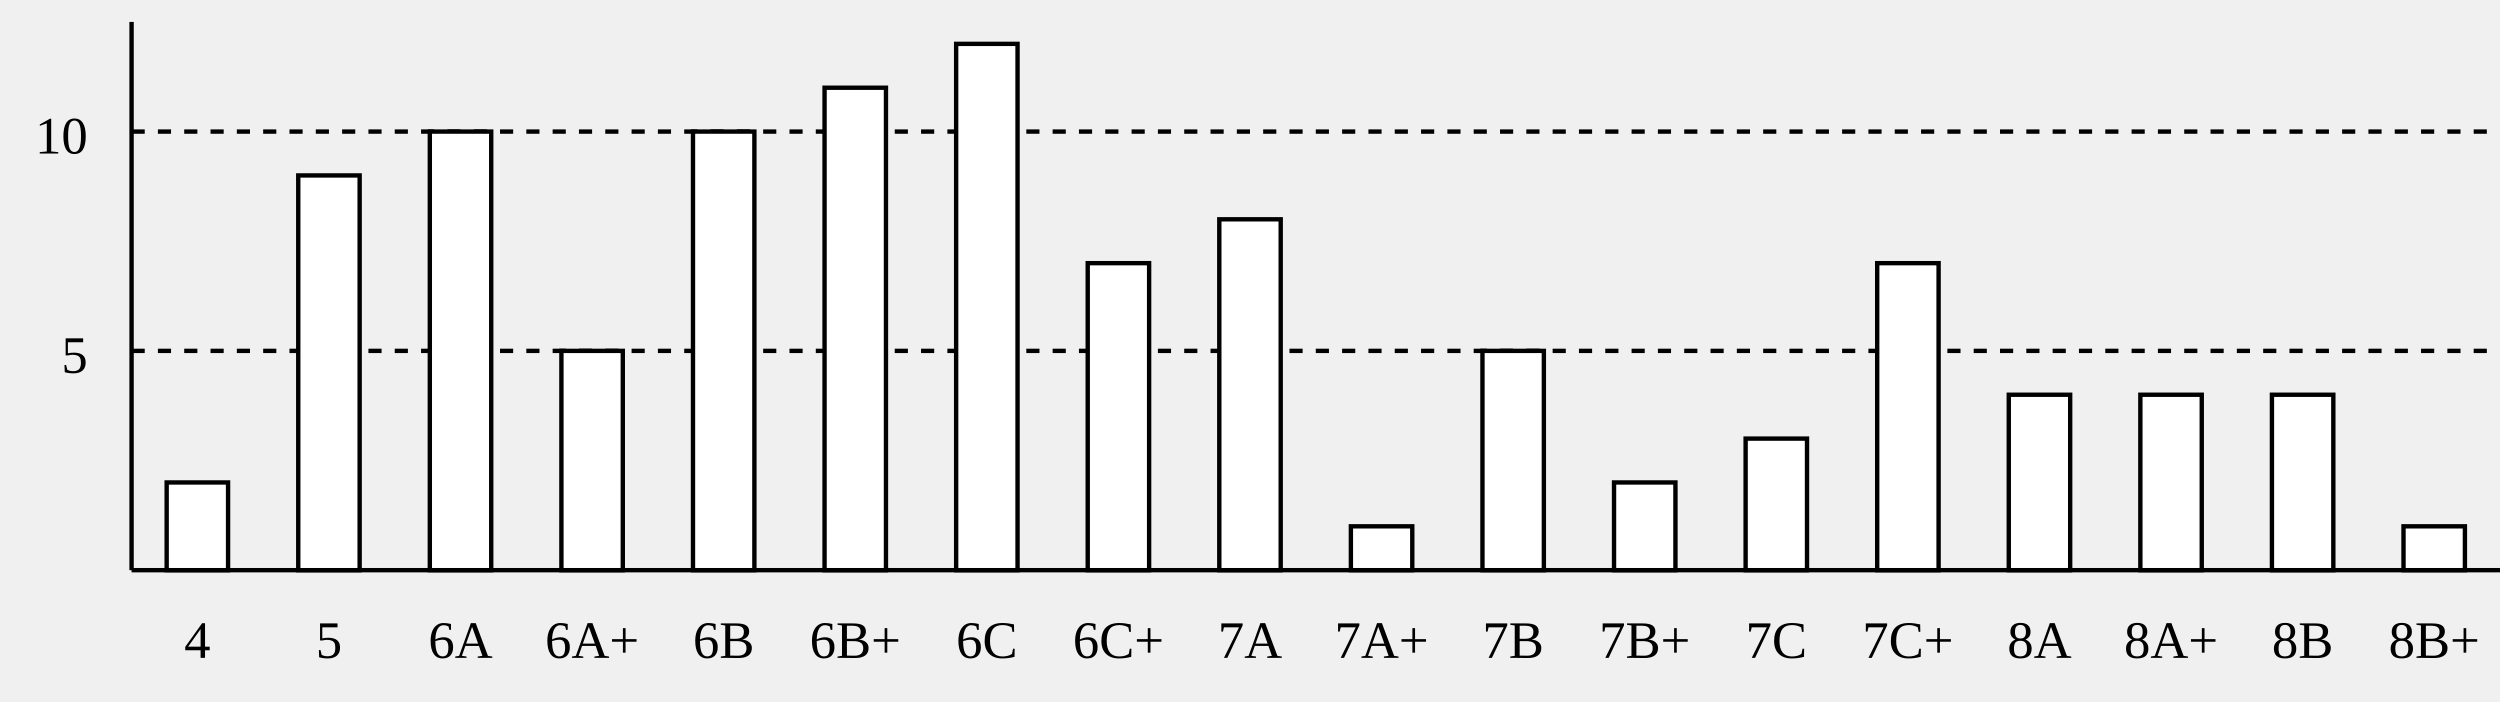
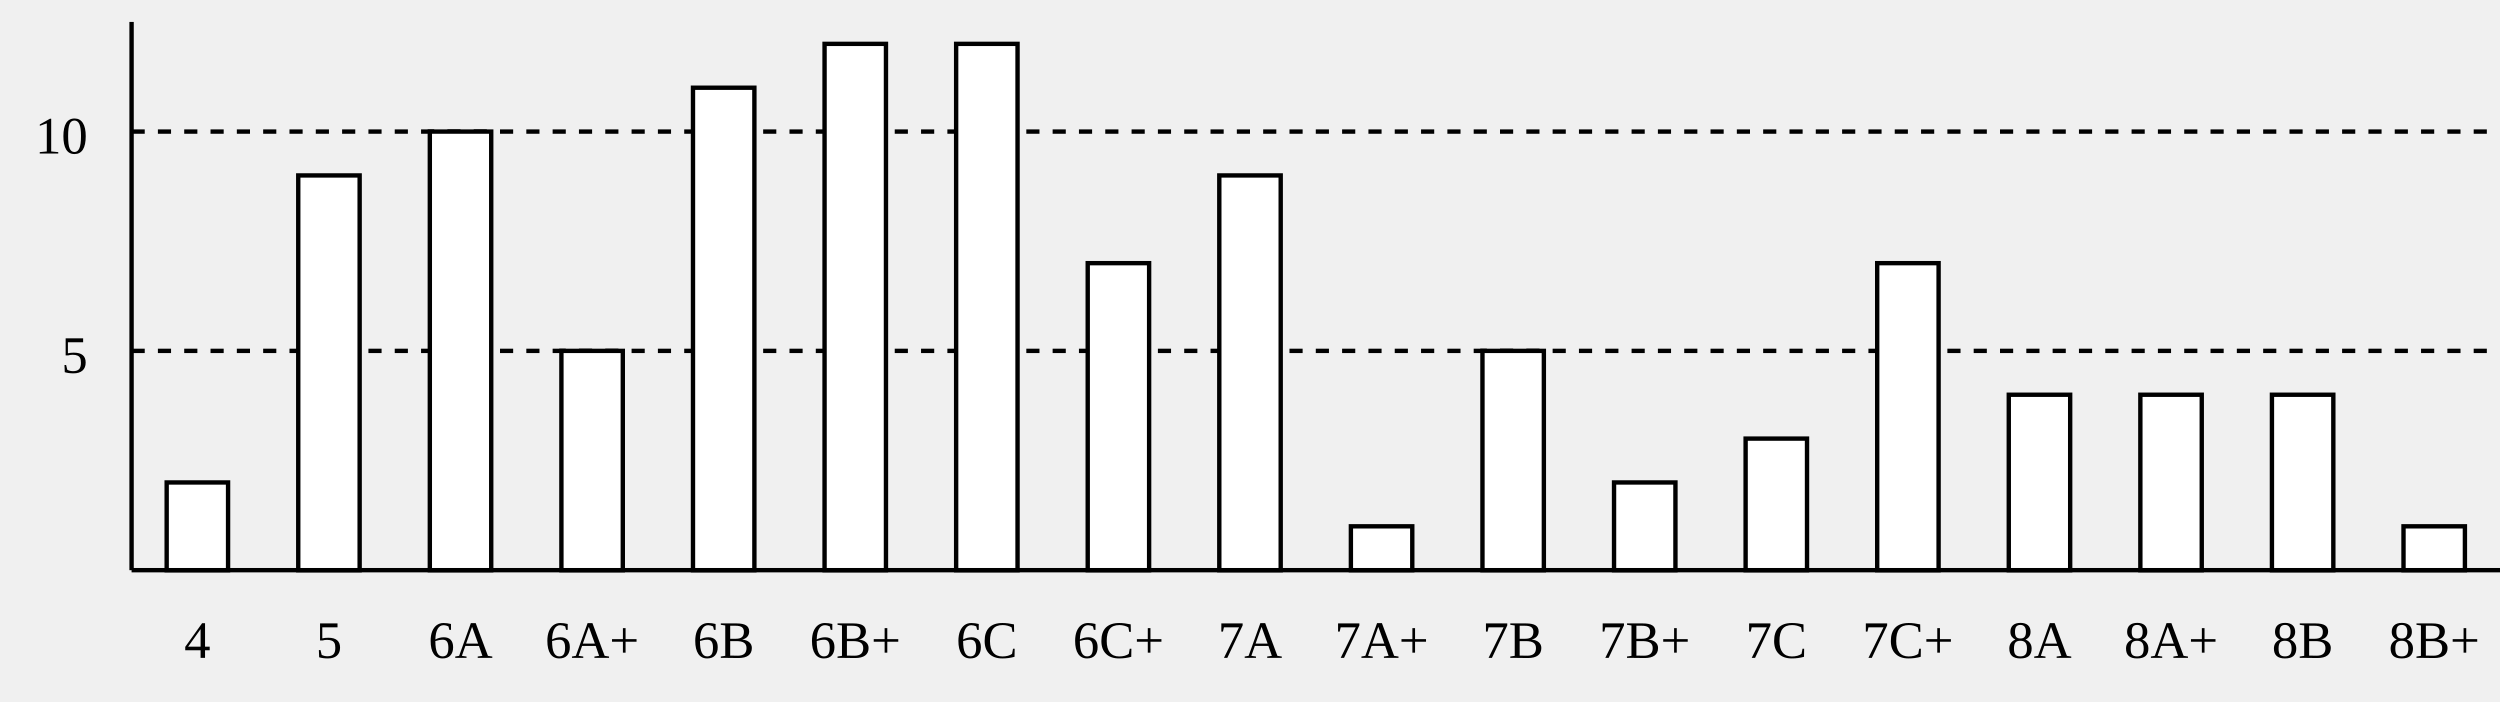
<svg xmlns="http://www.w3.org/2000/svg" width="570" height="160" version="1.1">
  <text x="20" y="35" text-anchor="end">10</text>
  <text x="20" y="85" text-anchor="end">5</text>
  <path d="M30 130 v-125" stroke="black" fill="none" stroke-width="1" />
  <path d="M30 130 h570" stroke="black" fill="none" stroke-width="1" />
  <path d="M30 80 h570" stroke="black" fill="none" stroke-width="1" stroke-dasharray="3" />
  <path d="M30 30 h570" stroke="black" fill="none" stroke-width="1" stroke-dasharray="3" />
  <a href="./boulders/?grade=4">
    <path d="M45 130 h-7 v-20 h14 v20 z" stroke="black" fill="white" stroke-width="1" />
    <text x="45" y="150" text-anchor="middle">4</text>
  </a>
  <a href="./boulders/?grade=5">
    <path d="M75 130 h-7 v-90 h14 v90 z" stroke="black" fill="white" stroke-width="1" />
    <text x="75" y="150" text-anchor="middle">5</text>
  </a>
  <a href="./boulders/?grade=6A">
    <path d="M105 130 h-7 v-100 h14 v100 z" stroke="black" fill="white" stroke-width="1" />
    <text x="105" y="150" text-anchor="middle">6A</text>
  </a>
  <a href="./boulders/?grade=6A%2B">
    <path d="M135 130 h-7 v-50 h14 v50 z" stroke="black" fill="white" stroke-width="1" />
    <text x="135" y="150" text-anchor="middle">6A+</text>
  </a>
  <a href="./boulders/?grade=6B">
-     <path d="M165 130 h-7 v-100 h14 v100 z" stroke="black" fill="white" stroke-width="1" />
+     <path d="M165 130 h-7 v-110 h14 v110 z" stroke="black" fill="white" stroke-width="1" />
    <text x="165" y="150" text-anchor="middle">6B</text>
  </a>
  <a href="./boulders/?grade=6B%2B">
-     <path d="M195 130 h-7 v-110 h14 v110 z" stroke="black" fill="white" stroke-width="1" />
+     <path d="M195 130 h-7 v-120 h14 v120 z" stroke="black" fill="white" stroke-width="1" />
    <text x="195" y="150" text-anchor="middle">6B+</text>
  </a>
  <a href="./boulders/?grade=6C">
    <path d="M225 130 h-7 v-120 h14 v120 z" stroke="black" fill="white" stroke-width="1" />
    <text x="225" y="150" text-anchor="middle">6C</text>
  </a>
  <a href="./boulders/?grade=6C%2B">
    <path d="M255 130 h-7 v-70 h14 v70 z" stroke="black" fill="white" stroke-width="1" />
    <text x="255" y="150" text-anchor="middle">6C+</text>
  </a>
  <a href="./boulders/?grade=7A">
-     <path d="M285 130 h-7 v-80 h14 v80 z" stroke="black" fill="white" stroke-width="1" />
+     <path d="M285 130 h-7 v-90 h14 v90 z" stroke="black" fill="white" stroke-width="1" />
    <text x="285" y="150" text-anchor="middle">7A</text>
  </a>
  <a href="./boulders/?grade=7A%2B">
    <path d="M315 130 h-7 v-10 h14 v10 z" stroke="black" fill="white" stroke-width="1" />
    <text x="315" y="150" text-anchor="middle">7A+</text>
  </a>
  <a href="./boulders/?grade=7B">
    <path d="M345 130 h-7 v-50 h14 v50 z" stroke="black" fill="white" stroke-width="1" />
    <text x="345" y="150" text-anchor="middle">7B</text>
  </a>
  <a href="./boulders/?grade=7B%2B">
    <path d="M375 130 h-7 v-20 h14 v20 z" stroke="black" fill="white" stroke-width="1" />
    <text x="375" y="150" text-anchor="middle">7B+</text>
  </a>
  <a href="./boulders/?grade=7C">
    <path d="M405 130 h-7 v-30 h14 v30 z" stroke="black" fill="white" stroke-width="1" />
    <text x="405" y="150" text-anchor="middle">7C</text>
  </a>
  <a href="./boulders/?grade=7C%2B">
    <path d="M435 130 h-7 v-70 h14 v70 z" stroke="black" fill="white" stroke-width="1" />
    <text x="435" y="150" text-anchor="middle">7C+</text>
  </a>
  <a href="./boulders/?grade=8A">
    <path d="M465 130 h-7 v-40 h14 v40 z" stroke="black" fill="white" stroke-width="1" />
    <text x="465" y="150" text-anchor="middle">8A</text>
  </a>
  <a href="./boulders/?grade=8A%2B">
    <path d="M495 130 h-7 v-40 h14 v40 z" stroke="black" fill="white" stroke-width="1" />
    <text x="495" y="150" text-anchor="middle">8A+</text>
  </a>
  <a href="./boulders/?grade=8B">
    <path d="M525 130 h-7 v-40 h14 v40 z" stroke="black" fill="white" stroke-width="1" />
    <text x="525" y="150" text-anchor="middle">8B</text>
  </a>
  <a href="./boulders/?grade=8B%2B">
    <path d="M555 130 h-7 v-10 h14 v10 z" stroke="black" fill="white" stroke-width="1" />
    <text x="555" y="150" text-anchor="middle">8B+</text>
  </a>
</svg>
